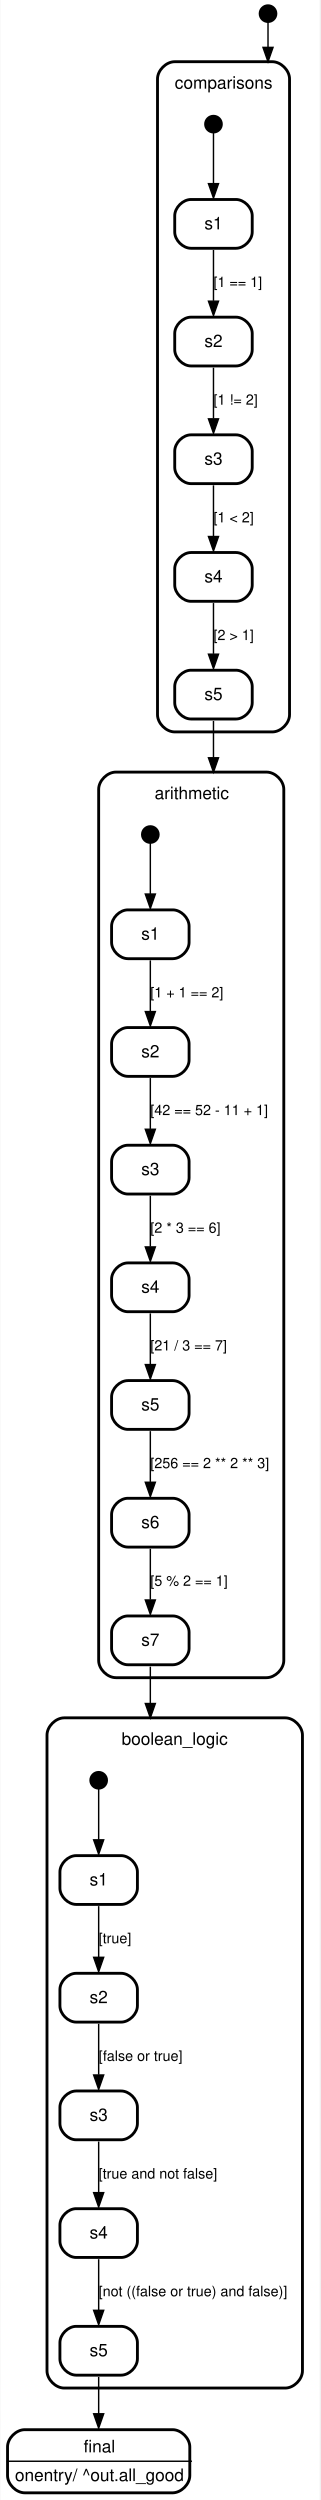
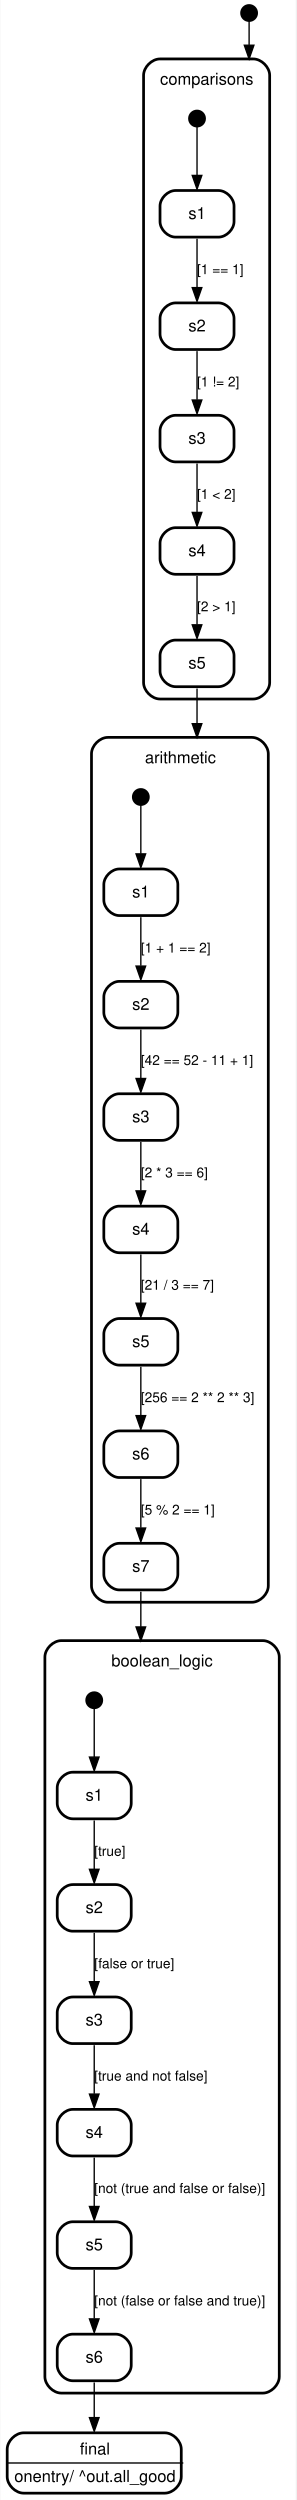
- <svg xmlns="http://www.w3.org/2000/svg" width="223pt" height="1742pt" viewBox="0.00 0.00 222.50 1742.00">
-   <g id="graph0" class="graph" transform="scale(1 1) rotate(0) translate(4 1738)">
-     <polygon fill="#ffffff" stroke="transparent" points="-4,4 -4,-1738 218.5,-1738 218.5,4 -4,4" />
+ <svg xmlns="http://www.w3.org/2000/svg" width="216pt" height="1824pt" viewBox="0.00 0.00 215.50 1824.00">
+   <g id="graph0" class="graph" transform="scale(1 1) rotate(0) translate(4 1820)">
+     <polygon fill="#ffffff" stroke="transparent" points="-4,4 -4,-1820 211.5,-1820 211.5,4 -4,4" />
    <g id="clust1" class="cluster">
-       <path fill="none" stroke="#000000" stroke-width="2" d="M117.5,-1228C117.5,-1228 185.5,-1228 185.5,-1228 191.5,-1228 197.5,-1234 197.5,-1240 197.5,-1240 197.5,-1683 197.5,-1683 197.5,-1689 191.5,-1695 185.5,-1695 185.5,-1695 117.5,-1695 117.5,-1695 111.5,-1695 105.5,-1689 105.5,-1683 105.5,-1683 105.5,-1240 105.5,-1240 105.5,-1234 111.5,-1228 117.5,-1228" />
-       <text text-anchor="start" x="117.497" y="-1676.2" font-family="Helvetica,sans-Serif" font-size="12.00" fill="#000000">comparisons</text>
+       <path fill="none" stroke="#000000" stroke-width="2" d="M112.5,-1310C112.5,-1310 180.5,-1310 180.5,-1310 186.5,-1310 192.5,-1316 192.5,-1322 192.5,-1322 192.5,-1765 192.5,-1765 192.5,-1771 186.5,-1777 180.5,-1777 180.5,-1777 112.5,-1777 112.5,-1777 106.5,-1777 100.5,-1771 100.5,-1765 100.5,-1765 100.5,-1322 100.5,-1322 100.5,-1316 106.5,-1310 112.5,-1310" />
+       <text text-anchor="start" x="112.497" y="-1758.2" font-family="Helvetica,sans-Serif" font-size="12.00" fill="#000000">comparisons</text>
    </g>
    <g id="clust2" class="cluster">
-       <path fill="none" stroke="#000000" stroke-width="2" d="M76.5,-569C76.5,-569 181.5,-569 181.5,-569 187.5,-569 193.5,-575 193.5,-581 193.5,-581 193.5,-1188 193.5,-1188 193.5,-1194 187.5,-1200 181.5,-1200 181.5,-1200 76.5,-1200 76.5,-1200 70.5,-1200 64.5,-1194 64.5,-1188 64.5,-1188 64.5,-581 64.5,-581 64.5,-575 70.5,-569 76.5,-569" />
-       <text text-anchor="start" x="103.501" y="-1181.2" font-family="Helvetica,sans-Serif" font-size="12.00" fill="#000000">arithmetic</text>
+       <path fill="none" stroke="#000000" stroke-width="2" d="M74.5,-651C74.5,-651 179.5,-651 179.5,-651 185.5,-651 191.5,-657 191.5,-663 191.5,-663 191.5,-1270 191.5,-1270 191.5,-1276 185.5,-1282 179.5,-1282 179.5,-1282 74.5,-1282 74.5,-1282 68.5,-1282 62.5,-1276 62.5,-1270 62.5,-1270 62.5,-663 62.5,-663 62.5,-657 68.5,-651 74.5,-651" />
+       <text text-anchor="start" x="101.501" y="-1263.2" font-family="Helvetica,sans-Serif" font-size="12.00" fill="#000000">arithmetic</text>
    </g>
    <g id="clust3" class="cluster">
-       <path fill="none" stroke="#000000" stroke-width="2" d="M40.5,-74C40.5,-74 194.5,-74 194.5,-74 200.5,-74 206.5,-80 206.5,-86 206.5,-86 206.5,-529 206.5,-529 206.5,-535 200.5,-541 194.5,-541 194.5,-541 40.5,-541 40.5,-541 34.5,-541 28.5,-535 28.5,-529 28.5,-529 28.5,-86 28.5,-86 28.5,-80 34.5,-74 40.5,-74" />
-       <text text-anchor="start" x="80.487" y="-522.2" font-family="Helvetica,sans-Serif" font-size="12.00" fill="#000000">boolean_logic</text>
+       <path fill="none" stroke="#000000" stroke-width="2" d="M40.5,-74C40.5,-74 187.5,-74 187.5,-74 193.5,-74 199.5,-80 199.5,-86 199.5,-86 199.5,-611 199.5,-611 199.5,-617 193.5,-623 187.5,-623 187.5,-623 40.5,-623 40.5,-623 34.5,-623 28.5,-617 28.5,-611 28.5,-611 28.5,-86 28.5,-86 28.5,-80 34.5,-74 40.5,-74" />
+       <text text-anchor="start" x="76.987" y="-604.2" font-family="Helvetica,sans-Serif" font-size="12.00" fill="#000000">boolean_logic</text>
    </g>
    <g id="node1" class="node">
-       <ellipse fill="#000000" stroke="#000000" stroke-width="2" cx="182.5" cy="-1728.5" rx="5.5" ry="5.5" />
+       <ellipse fill="#000000" stroke="#000000" stroke-width="2" cx="177.5" cy="-1810.5" rx="5.5" ry="5.5" />
    </g>
    <g id="edge1" class="edge">
-       <path fill="none" stroke="#000000" d="M182.5,-1722.962C182.5,-1718.714 182.5,-1712.373 182.5,-1705.193" />
-       <polygon fill="#000000" stroke="#000000" points="186,-1704.998 182.5,-1694.998 179,-1704.998 186,-1704.998" />
-       <text text-anchor="middle" x="183.889" y="-1706" font-family="Helvetica,sans-Serif" font-size="10.00" fill="#000000"> </text>
+       <path fill="none" stroke="#000000" d="M177.5,-1804.962C177.5,-1800.714 177.5,-1794.373 177.5,-1787.193" />
+       <polygon fill="#000000" stroke="#000000" points="181,-1786.998 177.5,-1776.998 174,-1786.998 181,-1786.998" />
+       <text text-anchor="middle" x="178.889" y="-1788" font-family="Helvetica,sans-Serif" font-size="10.00" fill="#000000"> </text>
    </g>
    <g id="node2" class="node">
      <polygon fill="transparent" stroke="transparent" stroke-width="2" points="129,-46 0,-46 0,0 129,0 129,-46" />
      <text text-anchor="start" x="53.999" y="-29.2" font-family="Helvetica,sans-Serif" font-size="12.00" fill="#000000">final</text>
      <text text-anchor="start" x="6.165" y="-9.2" font-family="Helvetica,sans-Serif" font-size="12.00" fill="#000000">onentry/ ^out.all_good</text>
      <polygon fill="#000000" stroke="#000000" points=".5,-23 .5,-23 129.5,-23 129.5,-23 .5,-23" />
      <path fill="none" stroke="#000000" stroke-width="2" d="M13,-1C13,-1 116,-1 116,-1 122,-1 128,-7 128,-13 128,-13 128,-33 128,-33 128,-39 122,-45 116,-45 116,-45 13,-45 13,-45 7,-45 1,-39 1,-33 1,-33 1,-13 1,-13 1,-7 7,-1 13,-1" />
    </g>
    <g id="node4" class="node">
-       <ellipse fill="#000000" stroke="#000000" stroke-width="2" cx="144.5" cy="-1651.5" rx="5.5" ry="5.5" />
+       <ellipse fill="#000000" stroke="#000000" stroke-width="2" cx="139.5" cy="-1733.5" rx="5.5" ry="5.5" />
    </g>
    <g id="node5" class="node">
-       <polygon fill="transparent" stroke="transparent" stroke-width="2" points="172.5,-1600 116.5,-1600 116.5,-1564 172.5,-1564 172.5,-1600" />
-       <text text-anchor="start" x="138.165" y="-1578.2" font-family="Helvetica,sans-Serif" font-size="12.00" fill="#000000">s1</text>
-       <path fill="none" stroke="#000000" stroke-width="2" d="M128.833,-1565C128.833,-1565 160.167,-1565 160.167,-1565 165.833,-1565 171.5,-1570.667 171.5,-1576.333 171.5,-1576.333 171.5,-1587.667 171.5,-1587.667 171.5,-1593.333 165.833,-1599 160.167,-1599 160.167,-1599 128.833,-1599 128.833,-1599 123.167,-1599 117.5,-1593.333 117.5,-1587.667 117.5,-1587.667 117.5,-1576.333 117.5,-1576.333 117.5,-1570.667 123.167,-1565 128.833,-1565" />
+       <polygon fill="transparent" stroke="transparent" stroke-width="2" points="167.5,-1682 111.5,-1682 111.5,-1646 167.5,-1646 167.5,-1682" />
+       <text text-anchor="start" x="133.165" y="-1660.2" font-family="Helvetica,sans-Serif" font-size="12.00" fill="#000000">s1</text>
+       <path fill="none" stroke="#000000" stroke-width="2" d="M123.833,-1647C123.833,-1647 155.167,-1647 155.167,-1647 160.833,-1647 166.5,-1652.667 166.5,-1658.333 166.5,-1658.333 166.5,-1669.667 166.5,-1669.667 166.5,-1675.333 160.833,-1681 155.167,-1681 155.167,-1681 123.833,-1681 123.833,-1681 118.167,-1681 112.5,-1675.333 112.5,-1669.667 112.5,-1669.667 112.5,-1658.333 112.5,-1658.333 112.5,-1652.667 118.167,-1647 123.833,-1647" />
    </g>
    <g id="edge2" class="edge">
-       <path fill="none" stroke="#000000" d="M144.5,-1645.574C144.5,-1637.7 144.5,-1623.25 144.5,-1610.113" />
-       <polygon fill="#000000" stroke="#000000" points="148,-1610.011 144.5,-1600.011 141,-1610.011 148,-1610.011" />
-       <text text-anchor="middle" x="145.889" y="-1620" font-family="Helvetica,sans-Serif" font-size="10.00" fill="#000000"> </text>
+       <path fill="none" stroke="#000000" d="M139.5,-1727.574C139.5,-1719.7 139.5,-1705.25 139.5,-1692.113" />
+       <polygon fill="#000000" stroke="#000000" points="143,-1692.011 139.5,-1682.011 136,-1692.011 143,-1692.011" />
+       <text text-anchor="middle" x="140.889" y="-1702" font-family="Helvetica,sans-Serif" font-size="10.00" fill="#000000"> </text>
    </g>
    <g id="node6" class="node">
-       <polygon fill="transparent" stroke="transparent" stroke-width="2" points="172.5,-1518 116.5,-1518 116.5,-1482 172.5,-1482 172.5,-1518" />
-       <text text-anchor="start" x="138.165" y="-1496.2" font-family="Helvetica,sans-Serif" font-size="12.00" fill="#000000">s2</text>
-       <path fill="none" stroke="#000000" stroke-width="2" d="M128.833,-1483C128.833,-1483 160.167,-1483 160.167,-1483 165.833,-1483 171.5,-1488.667 171.5,-1494.333 171.5,-1494.333 171.5,-1505.667 171.5,-1505.667 171.5,-1511.333 165.833,-1517 160.167,-1517 160.167,-1517 128.833,-1517 128.833,-1517 123.167,-1517 117.5,-1511.333 117.5,-1505.667 117.5,-1505.667 117.5,-1494.333 117.5,-1494.333 117.5,-1488.667 123.167,-1483 128.833,-1483" />
+       <polygon fill="transparent" stroke="transparent" stroke-width="2" points="167.5,-1600 111.5,-1600 111.5,-1564 167.5,-1564 167.5,-1600" />
+       <text text-anchor="start" x="133.165" y="-1578.2" font-family="Helvetica,sans-Serif" font-size="12.00" fill="#000000">s2</text>
+       <path fill="none" stroke="#000000" stroke-width="2" d="M123.833,-1565C123.833,-1565 155.167,-1565 155.167,-1565 160.833,-1565 166.5,-1570.667 166.5,-1576.333 166.5,-1576.333 166.5,-1587.667 166.5,-1587.667 166.5,-1593.333 160.833,-1599 155.167,-1599 155.167,-1599 123.833,-1599 123.833,-1599 118.167,-1599 112.5,-1593.333 112.5,-1587.667 112.5,-1587.667 112.5,-1576.333 112.5,-1576.333 112.5,-1570.667 118.167,-1565 123.833,-1565" />
    </g>
    <g id="edge3" class="edge">
-       <path fill="none" stroke="#000000" d="M144.5,-1563.802C144.5,-1553.398 144.5,-1540.121 144.5,-1528.377" />
-       <polygon fill="#000000" stroke="#000000" points="148,-1528.148 144.5,-1518.148 141,-1528.148 148,-1528.148" />
-       <text text-anchor="start" x="144.5" y="-1538" font-family="Helvetica,sans-Serif" font-size="10.00" fill="#000000">[1 == 1]   </text>
+       <path fill="none" stroke="#000000" d="M139.5,-1645.802C139.5,-1635.398 139.5,-1622.121 139.5,-1610.377" />
+       <polygon fill="#000000" stroke="#000000" points="143,-1610.148 139.5,-1600.148 136,-1610.148 143,-1610.148" />
+       <text text-anchor="start" x="139.5" y="-1620" font-family="Helvetica,sans-Serif" font-size="10.00" fill="#000000">[1 == 1]   </text>
    </g>
    <g id="node7" class="node">
-       <polygon fill="transparent" stroke="transparent" stroke-width="2" points="172.5,-1436 116.5,-1436 116.5,-1400 172.5,-1400 172.5,-1436" />
-       <text text-anchor="start" x="138.165" y="-1414.2" font-family="Helvetica,sans-Serif" font-size="12.00" fill="#000000">s3</text>
-       <path fill="none" stroke="#000000" stroke-width="2" d="M128.833,-1401C128.833,-1401 160.167,-1401 160.167,-1401 165.833,-1401 171.5,-1406.667 171.5,-1412.333 171.5,-1412.333 171.5,-1423.667 171.5,-1423.667 171.5,-1429.333 165.833,-1435 160.167,-1435 160.167,-1435 128.833,-1435 128.833,-1435 123.167,-1435 117.5,-1429.333 117.5,-1423.667 117.5,-1423.667 117.5,-1412.333 117.5,-1412.333 117.5,-1406.667 123.167,-1401 128.833,-1401" />
+       <polygon fill="transparent" stroke="transparent" stroke-width="2" points="167.5,-1518 111.5,-1518 111.5,-1482 167.5,-1482 167.5,-1518" />
+       <text text-anchor="start" x="133.165" y="-1496.2" font-family="Helvetica,sans-Serif" font-size="12.00" fill="#000000">s3</text>
+       <path fill="none" stroke="#000000" stroke-width="2" d="M123.833,-1483C123.833,-1483 155.167,-1483 155.167,-1483 160.833,-1483 166.5,-1488.667 166.5,-1494.333 166.5,-1494.333 166.5,-1505.667 166.5,-1505.667 166.5,-1511.333 160.833,-1517 155.167,-1517 155.167,-1517 123.833,-1517 123.833,-1517 118.167,-1517 112.5,-1511.333 112.5,-1505.667 112.5,-1505.667 112.5,-1494.333 112.5,-1494.333 112.5,-1488.667 118.167,-1483 123.833,-1483" />
    </g>
    <g id="edge4" class="edge">
-       <path fill="none" stroke="#000000" d="M144.5,-1481.802C144.5,-1471.398 144.5,-1458.121 144.5,-1446.377" />
-       <polygon fill="#000000" stroke="#000000" points="148,-1446.148 144.5,-1436.148 141,-1446.148 148,-1446.148" />
-       <text text-anchor="start" x="144.5" y="-1456" font-family="Helvetica,sans-Serif" font-size="10.00" fill="#000000">[1 != 2]   </text>
+       <path fill="none" stroke="#000000" d="M139.5,-1563.802C139.5,-1553.398 139.5,-1540.121 139.5,-1528.377" />
+       <polygon fill="#000000" stroke="#000000" points="143,-1528.148 139.5,-1518.148 136,-1528.148 143,-1528.148" />
+       <text text-anchor="start" x="139.5" y="-1538" font-family="Helvetica,sans-Serif" font-size="10.00" fill="#000000">[1 != 2]   </text>
    </g>
    <g id="node8" class="node">
-       <polygon fill="transparent" stroke="transparent" stroke-width="2" points="172.5,-1354 116.5,-1354 116.5,-1318 172.5,-1318 172.5,-1354" />
-       <text text-anchor="start" x="138.165" y="-1332.2" font-family="Helvetica,sans-Serif" font-size="12.00" fill="#000000">s4</text>
-       <path fill="none" stroke="#000000" stroke-width="2" d="M128.833,-1319C128.833,-1319 160.167,-1319 160.167,-1319 165.833,-1319 171.5,-1324.667 171.5,-1330.333 171.5,-1330.333 171.5,-1341.667 171.5,-1341.667 171.5,-1347.333 165.833,-1353 160.167,-1353 160.167,-1353 128.833,-1353 128.833,-1353 123.167,-1353 117.5,-1347.333 117.5,-1341.667 117.5,-1341.667 117.5,-1330.333 117.5,-1330.333 117.5,-1324.667 123.167,-1319 128.833,-1319" />
+       <polygon fill="transparent" stroke="transparent" stroke-width="2" points="167.5,-1436 111.5,-1436 111.5,-1400 167.5,-1400 167.5,-1436" />
+       <text text-anchor="start" x="133.165" y="-1414.2" font-family="Helvetica,sans-Serif" font-size="12.00" fill="#000000">s4</text>
+       <path fill="none" stroke="#000000" stroke-width="2" d="M123.833,-1401C123.833,-1401 155.167,-1401 155.167,-1401 160.833,-1401 166.5,-1406.667 166.5,-1412.333 166.5,-1412.333 166.5,-1423.667 166.5,-1423.667 166.5,-1429.333 160.833,-1435 155.167,-1435 155.167,-1435 123.833,-1435 123.833,-1435 118.167,-1435 112.5,-1429.333 112.5,-1423.667 112.5,-1423.667 112.5,-1412.333 112.5,-1412.333 112.5,-1406.667 118.167,-1401 123.833,-1401" />
    </g>
    <g id="edge5" class="edge">
-       <path fill="none" stroke="#000000" d="M144.5,-1399.802C144.5,-1389.398 144.5,-1376.121 144.5,-1364.377" />
-       <polygon fill="#000000" stroke="#000000" points="148,-1364.148 144.5,-1354.148 141,-1364.148 148,-1364.148" />
-       <text text-anchor="start" x="144.5" y="-1374" font-family="Helvetica,sans-Serif" font-size="10.00" fill="#000000">[1 &lt; 2]   </text>
+       <path fill="none" stroke="#000000" d="M139.5,-1481.802C139.5,-1471.398 139.5,-1458.121 139.5,-1446.377" />
+       <polygon fill="#000000" stroke="#000000" points="143,-1446.148 139.5,-1436.148 136,-1446.148 143,-1446.148" />
+       <text text-anchor="start" x="139.5" y="-1456" font-family="Helvetica,sans-Serif" font-size="10.00" fill="#000000">[1 &lt; 2]   </text>
    </g>
    <g id="node9" class="node">
-       <polygon fill="transparent" stroke="transparent" stroke-width="2" points="172.5,-1272 116.5,-1272 116.5,-1236 172.5,-1236 172.5,-1272" />
-       <text text-anchor="start" x="138.165" y="-1250.2" font-family="Helvetica,sans-Serif" font-size="12.00" fill="#000000">s5</text>
-       <path fill="none" stroke="#000000" stroke-width="2" d="M128.833,-1237C128.833,-1237 160.167,-1237 160.167,-1237 165.833,-1237 171.5,-1242.667 171.5,-1248.333 171.5,-1248.333 171.5,-1259.667 171.5,-1259.667 171.5,-1265.333 165.833,-1271 160.167,-1271 160.167,-1271 128.833,-1271 128.833,-1271 123.167,-1271 117.5,-1265.333 117.5,-1259.667 117.5,-1259.667 117.5,-1248.333 117.5,-1248.333 117.5,-1242.667 123.167,-1237 128.833,-1237" />
+       <polygon fill="transparent" stroke="transparent" stroke-width="2" points="167.5,-1354 111.5,-1354 111.5,-1318 167.5,-1318 167.5,-1354" />
+       <text text-anchor="start" x="133.165" y="-1332.2" font-family="Helvetica,sans-Serif" font-size="12.00" fill="#000000">s5</text>
+       <path fill="none" stroke="#000000" stroke-width="2" d="M123.833,-1319C123.833,-1319 155.167,-1319 155.167,-1319 160.833,-1319 166.5,-1324.667 166.5,-1330.333 166.5,-1330.333 166.5,-1341.667 166.5,-1341.667 166.5,-1347.333 160.833,-1353 155.167,-1353 155.167,-1353 123.833,-1353 123.833,-1353 118.167,-1353 112.5,-1347.333 112.5,-1341.667 112.5,-1341.667 112.5,-1330.333 112.5,-1330.333 112.5,-1324.667 118.167,-1319 123.833,-1319" />
    </g>
    <g id="edge6" class="edge">
-       <path fill="none" stroke="#000000" d="M144.5,-1317.802C144.5,-1307.398 144.5,-1294.121 144.5,-1282.377" />
-       <polygon fill="#000000" stroke="#000000" points="148,-1282.148 144.5,-1272.148 141,-1282.148 148,-1282.148" />
-       <text text-anchor="start" x="144.5" y="-1292" font-family="Helvetica,sans-Serif" font-size="10.00" fill="#000000">[2 &gt; 1]   </text>
+       <path fill="none" stroke="#000000" d="M139.5,-1399.802C139.5,-1389.398 139.5,-1376.121 139.5,-1364.377" />
+       <polygon fill="#000000" stroke="#000000" points="143,-1364.148 139.5,-1354.148 136,-1364.148 143,-1364.148" />
+       <text text-anchor="start" x="139.5" y="-1374" font-family="Helvetica,sans-Serif" font-size="10.00" fill="#000000">[2 &gt; 1]   </text>
    </g>
    <g id="edge7" class="edge">
-       <path fill="none" stroke="#000000" d="M144.5,-1235.661C144.5,-1228.238 144.5,-1219.248 144.5,-1210.028" />
-       <polygon fill="#000000" stroke="#000000" points="148,-1209.996 144.5,-1199.996 141,-1209.996 148,-1209.996" />
-       <text text-anchor="middle" x="145.889" y="-1211" font-family="Helvetica,sans-Serif" font-size="10.00" fill="#000000"> </text>
+       <path fill="none" stroke="#000000" d="M139.5,-1317.661C139.5,-1310.238 139.5,-1301.248 139.5,-1292.028" />
+       <polygon fill="#000000" stroke="#000000" points="143,-1291.996 139.5,-1281.996 136,-1291.996 143,-1291.996" />
+       <text text-anchor="middle" x="140.889" y="-1293" font-family="Helvetica,sans-Serif" font-size="10.00" fill="#000000"> </text>
    </g>
    <g id="node11" class="node">
-       <ellipse fill="#000000" stroke="#000000" stroke-width="2" cx="100.5" cy="-1156.5" rx="5.5" ry="5.5" />
+       <ellipse fill="#000000" stroke="#000000" stroke-width="2" cx="98.5" cy="-1238.5" rx="5.5" ry="5.5" />
    </g>
    <g id="node12" class="node">
-       <polygon fill="transparent" stroke="transparent" stroke-width="2" points="128.5,-1105 72.5,-1105 72.5,-1069 128.5,-1069 128.5,-1105" />
-       <text text-anchor="start" x="94.165" y="-1083.2" font-family="Helvetica,sans-Serif" font-size="12.00" fill="#000000">s1</text>
-       <path fill="none" stroke="#000000" stroke-width="2" d="M84.833,-1070C84.833,-1070 116.167,-1070 116.167,-1070 121.833,-1070 127.5,-1075.667 127.5,-1081.333 127.5,-1081.333 127.5,-1092.667 127.5,-1092.667 127.5,-1098.333 121.833,-1104 116.167,-1104 116.167,-1104 84.833,-1104 84.833,-1104 79.167,-1104 73.5,-1098.333 73.5,-1092.667 73.5,-1092.667 73.5,-1081.333 73.5,-1081.333 73.5,-1075.667 79.167,-1070 84.833,-1070" />
+       <polygon fill="transparent" stroke="transparent" stroke-width="2" points="126.5,-1187 70.5,-1187 70.5,-1151 126.5,-1151 126.5,-1187" />
+       <text text-anchor="start" x="92.165" y="-1165.2" font-family="Helvetica,sans-Serif" font-size="12.00" fill="#000000">s1</text>
+       <path fill="none" stroke="#000000" stroke-width="2" d="M82.833,-1152C82.833,-1152 114.167,-1152 114.167,-1152 119.833,-1152 125.5,-1157.667 125.5,-1163.333 125.5,-1163.333 125.5,-1174.667 125.5,-1174.667 125.5,-1180.333 119.833,-1186 114.167,-1186 114.167,-1186 82.833,-1186 82.833,-1186 77.167,-1186 71.5,-1180.333 71.5,-1174.667 71.5,-1174.667 71.5,-1163.333 71.5,-1163.333 71.5,-1157.667 77.167,-1152 82.833,-1152" />
    </g>
    <g id="edge8" class="edge">
-       <path fill="none" stroke="#000000" d="M100.5,-1150.574C100.5,-1142.7 100.5,-1128.25 100.5,-1115.113" />
-       <polygon fill="#000000" stroke="#000000" points="104,-1115.011 100.5,-1105.011 97,-1115.011 104,-1115.011" />
-       <text text-anchor="middle" x="101.889" y="-1125" font-family="Helvetica,sans-Serif" font-size="10.00" fill="#000000"> </text>
+       <path fill="none" stroke="#000000" d="M98.5,-1232.574C98.5,-1224.7 98.5,-1210.25 98.5,-1197.113" />
+       <polygon fill="#000000" stroke="#000000" points="102,-1197.011 98.5,-1187.011 95,-1197.011 102,-1197.011" />
+       <text text-anchor="middle" x="99.889" y="-1207" font-family="Helvetica,sans-Serif" font-size="10.00" fill="#000000"> </text>
    </g>
    <g id="node13" class="node">
-       <polygon fill="transparent" stroke="transparent" stroke-width="2" points="128.5,-1023 72.5,-1023 72.5,-987 128.5,-987 128.5,-1023" />
-       <text text-anchor="start" x="94.165" y="-1001.2" font-family="Helvetica,sans-Serif" font-size="12.00" fill="#000000">s2</text>
-       <path fill="none" stroke="#000000" stroke-width="2" d="M84.833,-988C84.833,-988 116.167,-988 116.167,-988 121.833,-988 127.5,-993.667 127.5,-999.333 127.5,-999.333 127.5,-1010.667 127.5,-1010.667 127.5,-1016.333 121.833,-1022 116.167,-1022 116.167,-1022 84.833,-1022 84.833,-1022 79.167,-1022 73.5,-1016.333 73.5,-1010.667 73.5,-1010.667 73.5,-999.333 73.5,-999.333 73.5,-993.667 79.167,-988 84.833,-988" />
+       <polygon fill="transparent" stroke="transparent" stroke-width="2" points="126.5,-1105 70.5,-1105 70.5,-1069 126.5,-1069 126.5,-1105" />
+       <text text-anchor="start" x="92.165" y="-1083.2" font-family="Helvetica,sans-Serif" font-size="12.00" fill="#000000">s2</text>
+       <path fill="none" stroke="#000000" stroke-width="2" d="M82.833,-1070C82.833,-1070 114.167,-1070 114.167,-1070 119.833,-1070 125.5,-1075.667 125.5,-1081.333 125.5,-1081.333 125.5,-1092.667 125.5,-1092.667 125.5,-1098.333 119.833,-1104 114.167,-1104 114.167,-1104 82.833,-1104 82.833,-1104 77.167,-1104 71.5,-1098.333 71.5,-1092.667 71.5,-1092.667 71.5,-1081.333 71.5,-1081.333 71.5,-1075.667 77.167,-1070 82.833,-1070" />
    </g>
    <g id="edge9" class="edge">
-       <path fill="none" stroke="#000000" d="M100.5,-1068.802C100.5,-1058.398 100.5,-1045.121 100.5,-1033.377" />
-       <polygon fill="#000000" stroke="#000000" points="104,-1033.148 100.5,-1023.148 97,-1033.148 104,-1033.148" />
-       <text text-anchor="start" x="100.5" y="-1043" font-family="Helvetica,sans-Serif" font-size="10.00" fill="#000000">[1 + 1 == 2]   </text>
+       <path fill="none" stroke="#000000" d="M98.5,-1150.802C98.5,-1140.398 98.5,-1127.121 98.5,-1115.377" />
+       <polygon fill="#000000" stroke="#000000" points="102,-1115.148 98.5,-1105.148 95,-1115.148 102,-1115.148" />
+       <text text-anchor="start" x="98.5" y="-1125" font-family="Helvetica,sans-Serif" font-size="10.00" fill="#000000">[1 + 1 == 2]   </text>
    </g>
    <g id="node14" class="node">
-       <polygon fill="transparent" stroke="transparent" stroke-width="2" points="128.5,-941 72.5,-941 72.5,-905 128.5,-905 128.5,-941" />
-       <text text-anchor="start" x="94.165" y="-919.2" font-family="Helvetica,sans-Serif" font-size="12.00" fill="#000000">s3</text>
-       <path fill="none" stroke="#000000" stroke-width="2" d="M84.833,-906C84.833,-906 116.167,-906 116.167,-906 121.833,-906 127.5,-911.667 127.5,-917.333 127.5,-917.333 127.5,-928.667 127.5,-928.667 127.5,-934.333 121.833,-940 116.167,-940 116.167,-940 84.833,-940 84.833,-940 79.167,-940 73.5,-934.333 73.5,-928.667 73.5,-928.667 73.5,-917.333 73.5,-917.333 73.5,-911.667 79.167,-906 84.833,-906" />
+       <polygon fill="transparent" stroke="transparent" stroke-width="2" points="126.5,-1023 70.5,-1023 70.5,-987 126.5,-987 126.5,-1023" />
+       <text text-anchor="start" x="92.165" y="-1001.2" font-family="Helvetica,sans-Serif" font-size="12.00" fill="#000000">s3</text>
+       <path fill="none" stroke="#000000" stroke-width="2" d="M82.833,-988C82.833,-988 114.167,-988 114.167,-988 119.833,-988 125.5,-993.667 125.5,-999.333 125.5,-999.333 125.5,-1010.667 125.5,-1010.667 125.5,-1016.333 119.833,-1022 114.167,-1022 114.167,-1022 82.833,-1022 82.833,-1022 77.167,-1022 71.5,-1016.333 71.5,-1010.667 71.5,-1010.667 71.5,-999.333 71.5,-999.333 71.5,-993.667 77.167,-988 82.833,-988" />
    </g>
    <g id="edge10" class="edge">
-       <path fill="none" stroke="#000000" d="M100.5,-986.802C100.5,-976.398 100.5,-963.121 100.5,-951.377" />
-       <polygon fill="#000000" stroke="#000000" points="104,-951.148 100.5,-941.148 97,-951.148 104,-951.148" />
-       <text text-anchor="start" x="100.5" y="-961" font-family="Helvetica,sans-Serif" font-size="10.00" fill="#000000">[42 == 52 - 11 + 1]   </text>
+       <path fill="none" stroke="#000000" d="M98.5,-1068.802C98.5,-1058.398 98.5,-1045.121 98.5,-1033.377" />
+       <polygon fill="#000000" stroke="#000000" points="102,-1033.148 98.5,-1023.148 95,-1033.148 102,-1033.148" />
+       <text text-anchor="start" x="98.5" y="-1043" font-family="Helvetica,sans-Serif" font-size="10.00" fill="#000000">[42 == 52 - 11 + 1]   </text>
    </g>
    <g id="node15" class="node">
-       <polygon fill="transparent" stroke="transparent" stroke-width="2" points="128.5,-859 72.5,-859 72.5,-823 128.5,-823 128.5,-859" />
-       <text text-anchor="start" x="94.165" y="-837.2" font-family="Helvetica,sans-Serif" font-size="12.00" fill="#000000">s4</text>
-       <path fill="none" stroke="#000000" stroke-width="2" d="M84.833,-824C84.833,-824 116.167,-824 116.167,-824 121.833,-824 127.5,-829.667 127.5,-835.333 127.5,-835.333 127.5,-846.667 127.5,-846.667 127.5,-852.333 121.833,-858 116.167,-858 116.167,-858 84.833,-858 84.833,-858 79.167,-858 73.5,-852.333 73.5,-846.667 73.5,-846.667 73.5,-835.333 73.5,-835.333 73.5,-829.667 79.167,-824 84.833,-824" />
+       <polygon fill="transparent" stroke="transparent" stroke-width="2" points="126.5,-941 70.5,-941 70.5,-905 126.5,-905 126.5,-941" />
+       <text text-anchor="start" x="92.165" y="-919.2" font-family="Helvetica,sans-Serif" font-size="12.00" fill="#000000">s4</text>
+       <path fill="none" stroke="#000000" stroke-width="2" d="M82.833,-906C82.833,-906 114.167,-906 114.167,-906 119.833,-906 125.5,-911.667 125.5,-917.333 125.5,-917.333 125.5,-928.667 125.5,-928.667 125.5,-934.333 119.833,-940 114.167,-940 114.167,-940 82.833,-940 82.833,-940 77.167,-940 71.5,-934.333 71.5,-928.667 71.5,-928.667 71.5,-917.333 71.5,-917.333 71.5,-911.667 77.167,-906 82.833,-906" />
    </g>
    <g id="edge11" class="edge">
-       <path fill="none" stroke="#000000" d="M100.5,-904.802C100.5,-894.398 100.5,-881.121 100.5,-869.377" />
-       <polygon fill="#000000" stroke="#000000" points="104,-869.148 100.5,-859.148 97,-869.148 104,-869.148" />
-       <text text-anchor="start" x="100.5" y="-879" font-family="Helvetica,sans-Serif" font-size="10.00" fill="#000000">[2 * 3 == 6]   </text>
+       <path fill="none" stroke="#000000" d="M98.5,-986.802C98.5,-976.398 98.5,-963.121 98.5,-951.377" />
+       <polygon fill="#000000" stroke="#000000" points="102,-951.148 98.5,-941.148 95,-951.148 102,-951.148" />
+       <text text-anchor="start" x="98.5" y="-961" font-family="Helvetica,sans-Serif" font-size="10.00" fill="#000000">[2 * 3 == 6]   </text>
    </g>
    <g id="node16" class="node">
-       <polygon fill="transparent" stroke="transparent" stroke-width="2" points="128.5,-777 72.5,-777 72.5,-741 128.5,-741 128.5,-777" />
-       <text text-anchor="start" x="94.165" y="-755.2" font-family="Helvetica,sans-Serif" font-size="12.00" fill="#000000">s5</text>
-       <path fill="none" stroke="#000000" stroke-width="2" d="M84.833,-742C84.833,-742 116.167,-742 116.167,-742 121.833,-742 127.5,-747.667 127.5,-753.333 127.5,-753.333 127.5,-764.667 127.5,-764.667 127.5,-770.333 121.833,-776 116.167,-776 116.167,-776 84.833,-776 84.833,-776 79.167,-776 73.5,-770.333 73.5,-764.667 73.5,-764.667 73.5,-753.333 73.5,-753.333 73.5,-747.667 79.167,-742 84.833,-742" />
+       <polygon fill="transparent" stroke="transparent" stroke-width="2" points="126.5,-859 70.5,-859 70.5,-823 126.5,-823 126.5,-859" />
+       <text text-anchor="start" x="92.165" y="-837.2" font-family="Helvetica,sans-Serif" font-size="12.00" fill="#000000">s5</text>
+       <path fill="none" stroke="#000000" stroke-width="2" d="M82.833,-824C82.833,-824 114.167,-824 114.167,-824 119.833,-824 125.5,-829.667 125.5,-835.333 125.5,-835.333 125.5,-846.667 125.5,-846.667 125.5,-852.333 119.833,-858 114.167,-858 114.167,-858 82.833,-858 82.833,-858 77.167,-858 71.5,-852.333 71.5,-846.667 71.5,-846.667 71.5,-835.333 71.5,-835.333 71.5,-829.667 77.167,-824 82.833,-824" />
    </g>
    <g id="edge12" class="edge">
-       <path fill="none" stroke="#000000" d="M100.5,-822.802C100.5,-812.398 100.5,-799.121 100.5,-787.377" />
-       <polygon fill="#000000" stroke="#000000" points="104,-787.148 100.5,-777.148 97,-787.148 104,-787.148" />
-       <text text-anchor="start" x="100.5" y="-797" font-family="Helvetica,sans-Serif" font-size="10.00" fill="#000000">[21 / 3 == 7]   </text>
+       <path fill="none" stroke="#000000" d="M98.5,-904.802C98.5,-894.398 98.5,-881.121 98.5,-869.377" />
+       <polygon fill="#000000" stroke="#000000" points="102,-869.148 98.5,-859.148 95,-869.148 102,-869.148" />
+       <text text-anchor="start" x="98.5" y="-879" font-family="Helvetica,sans-Serif" font-size="10.00" fill="#000000">[21 / 3 == 7]   </text>
    </g>
    <g id="node17" class="node">
-       <polygon fill="transparent" stroke="transparent" stroke-width="2" points="128.5,-695 72.5,-695 72.5,-659 128.5,-659 128.5,-695" />
-       <text text-anchor="start" x="94.165" y="-673.2" font-family="Helvetica,sans-Serif" font-size="12.00" fill="#000000">s6</text>
-       <path fill="none" stroke="#000000" stroke-width="2" d="M84.833,-660C84.833,-660 116.167,-660 116.167,-660 121.833,-660 127.5,-665.667 127.5,-671.333 127.5,-671.333 127.5,-682.667 127.5,-682.667 127.5,-688.333 121.833,-694 116.167,-694 116.167,-694 84.833,-694 84.833,-694 79.167,-694 73.5,-688.333 73.5,-682.667 73.5,-682.667 73.5,-671.333 73.5,-671.333 73.5,-665.667 79.167,-660 84.833,-660" />
+       <polygon fill="transparent" stroke="transparent" stroke-width="2" points="126.5,-777 70.5,-777 70.5,-741 126.5,-741 126.5,-777" />
+       <text text-anchor="start" x="92.165" y="-755.2" font-family="Helvetica,sans-Serif" font-size="12.00" fill="#000000">s6</text>
+       <path fill="none" stroke="#000000" stroke-width="2" d="M82.833,-742C82.833,-742 114.167,-742 114.167,-742 119.833,-742 125.5,-747.667 125.5,-753.333 125.5,-753.333 125.5,-764.667 125.5,-764.667 125.5,-770.333 119.833,-776 114.167,-776 114.167,-776 82.833,-776 82.833,-776 77.167,-776 71.5,-770.333 71.5,-764.667 71.5,-764.667 71.5,-753.333 71.5,-753.333 71.5,-747.667 77.167,-742 82.833,-742" />
    </g>
    <g id="edge13" class="edge">
-       <path fill="none" stroke="#000000" d="M100.5,-740.802C100.5,-730.398 100.5,-717.121 100.5,-705.377" />
-       <polygon fill="#000000" stroke="#000000" points="104,-705.148 100.5,-695.148 97,-705.148 104,-705.148" />
-       <text text-anchor="start" x="100.5" y="-715" font-family="Helvetica,sans-Serif" font-size="10.00" fill="#000000">[256 == 2 ** 2 ** 3]   </text>
+       <path fill="none" stroke="#000000" d="M98.5,-822.802C98.5,-812.398 98.5,-799.121 98.5,-787.377" />
+       <polygon fill="#000000" stroke="#000000" points="102,-787.148 98.5,-777.148 95,-787.148 102,-787.148" />
+       <text text-anchor="start" x="98.5" y="-797" font-family="Helvetica,sans-Serif" font-size="10.00" fill="#000000">[256 == 2 ** 2 ** 3]   </text>
    </g>
    <g id="node18" class="node">
-       <polygon fill="transparent" stroke="transparent" stroke-width="2" points="128.5,-613 72.5,-613 72.5,-577 128.5,-577 128.5,-613" />
-       <text text-anchor="start" x="94.165" y="-591.2" font-family="Helvetica,sans-Serif" font-size="12.00" fill="#000000">s7</text>
-       <path fill="none" stroke="#000000" stroke-width="2" d="M84.833,-578C84.833,-578 116.167,-578 116.167,-578 121.833,-578 127.5,-583.667 127.5,-589.333 127.5,-589.333 127.5,-600.667 127.5,-600.667 127.5,-606.333 121.833,-612 116.167,-612 116.167,-612 84.833,-612 84.833,-612 79.167,-612 73.5,-606.333 73.5,-600.667 73.5,-600.667 73.5,-589.333 73.5,-589.333 73.5,-583.667 79.167,-578 84.833,-578" />
+       <polygon fill="transparent" stroke="transparent" stroke-width="2" points="126.5,-695 70.5,-695 70.5,-659 126.5,-659 126.5,-695" />
+       <text text-anchor="start" x="92.165" y="-673.2" font-family="Helvetica,sans-Serif" font-size="12.00" fill="#000000">s7</text>
+       <path fill="none" stroke="#000000" stroke-width="2" d="M82.833,-660C82.833,-660 114.167,-660 114.167,-660 119.833,-660 125.5,-665.667 125.5,-671.333 125.5,-671.333 125.5,-682.667 125.5,-682.667 125.5,-688.333 119.833,-694 114.167,-694 114.167,-694 82.833,-694 82.833,-694 77.167,-694 71.5,-688.333 71.5,-682.667 71.5,-682.667 71.5,-671.333 71.5,-671.333 71.5,-665.667 77.167,-660 82.833,-660" />
    </g>
    <g id="edge14" class="edge">
-       <path fill="none" stroke="#000000" d="M100.5,-658.802C100.5,-648.398 100.5,-635.121 100.5,-623.377" />
-       <polygon fill="#000000" stroke="#000000" points="104,-623.148 100.5,-613.148 97,-623.148 104,-623.148" />
-       <text text-anchor="start" x="100.5" y="-633" font-family="Helvetica,sans-Serif" font-size="10.00" fill="#000000">[5 % 2 == 1]   </text>
+       <path fill="none" stroke="#000000" d="M98.5,-740.802C98.5,-730.398 98.5,-717.121 98.5,-705.377" />
+       <polygon fill="#000000" stroke="#000000" points="102,-705.148 98.5,-695.148 95,-705.148 102,-705.148" />
+       <text text-anchor="start" x="98.5" y="-715" font-family="Helvetica,sans-Serif" font-size="10.00" fill="#000000">[5 % 2 == 1]   </text>
    </g>
    <g id="edge15" class="edge">
-       <path fill="none" stroke="#000000" d="M100.5,-576.661C100.5,-569.238 100.5,-560.248 100.5,-551.028" />
-       <polygon fill="#000000" stroke="#000000" points="104,-550.996 100.5,-540.996 97,-550.996 104,-550.996" />
-       <text text-anchor="middle" x="101.889" y="-552" font-family="Helvetica,sans-Serif" font-size="10.00" fill="#000000"> </text>
+       <path fill="none" stroke="#000000" d="M98.5,-658.661C98.5,-651.238 98.5,-642.248 98.5,-633.028" />
+       <polygon fill="#000000" stroke="#000000" points="102,-632.996 98.5,-622.996 95,-632.996 102,-632.996" />
+       <text text-anchor="middle" x="99.889" y="-634" font-family="Helvetica,sans-Serif" font-size="10.00" fill="#000000"> </text>
    </g>
    <g id="node20" class="node">
-       <ellipse fill="#000000" stroke="#000000" stroke-width="2" cx="64.5" cy="-497.5" rx="5.5" ry="5.5" />
+       <ellipse fill="#000000" stroke="#000000" stroke-width="2" cx="64.5" cy="-579.5" rx="5.5" ry="5.5" />
    </g>
    <g id="node21" class="node">
+       <polygon fill="transparent" stroke="transparent" stroke-width="2" points="92.5,-528 36.5,-528 36.5,-492 92.5,-492 92.5,-528" />
+       <text text-anchor="start" x="58.165" y="-506.2" font-family="Helvetica,sans-Serif" font-size="12.00" fill="#000000">s1</text>
+       <path fill="none" stroke="#000000" stroke-width="2" d="M48.833,-493C48.833,-493 80.167,-493 80.167,-493 85.833,-493 91.5,-498.667 91.5,-504.333 91.5,-504.333 91.5,-515.667 91.5,-515.667 91.5,-521.333 85.833,-527 80.167,-527 80.167,-527 48.833,-527 48.833,-527 43.167,-527 37.5,-521.333 37.5,-515.667 37.5,-515.667 37.5,-504.333 37.5,-504.333 37.5,-498.667 43.167,-493 48.833,-493" />
+     </g>
+     <g id="edge16" class="edge">
+       <path fill="none" stroke="#000000" d="M64.5,-573.574C64.5,-565.7 64.5,-551.25 64.5,-538.114" />
+       <polygon fill="#000000" stroke="#000000" points="68,-538.011 64.5,-528.011 61,-538.011 68,-538.011" />
+       <text text-anchor="middle" x="65.889" y="-548" font-family="Helvetica,sans-Serif" font-size="10.00" fill="#000000"> </text>
+     </g>
+     <g id="node22" class="node">
      <polygon fill="transparent" stroke="transparent" stroke-width="2" points="92.5,-446 36.5,-446 36.5,-410 92.5,-410 92.5,-446" />
-       <text text-anchor="start" x="58.165" y="-424.2" font-family="Helvetica,sans-Serif" font-size="12.00" fill="#000000">s1</text>
+       <text text-anchor="start" x="58.165" y="-424.2" font-family="Helvetica,sans-Serif" font-size="12.00" fill="#000000">s2</text>
      <path fill="none" stroke="#000000" stroke-width="2" d="M48.833,-411C48.833,-411 80.167,-411 80.167,-411 85.833,-411 91.5,-416.667 91.5,-422.333 91.5,-422.333 91.5,-433.667 91.5,-433.667 91.5,-439.333 85.833,-445 80.167,-445 80.167,-445 48.833,-445 48.833,-445 43.167,-445 37.5,-439.333 37.5,-433.667 37.5,-433.667 37.5,-422.333 37.5,-422.333 37.5,-416.667 43.167,-411 48.833,-411" />
    </g>
-     <g id="edge16" class="edge">
-       <path fill="none" stroke="#000000" d="M64.5,-491.575C64.5,-483.7 64.5,-469.25 64.5,-456.113" />
-       <polygon fill="#000000" stroke="#000000" points="68,-456.011 64.5,-446.011 61,-456.011 68,-456.011" />
-       <text text-anchor="middle" x="65.889" y="-466" font-family="Helvetica,sans-Serif" font-size="10.00" fill="#000000"> </text>
-     </g>
-     <g id="node22" class="node">
+     <g id="edge17" class="edge">
+       <path fill="none" stroke="#000000" d="M64.5,-491.801C64.5,-481.398 64.5,-468.122 64.5,-456.377" />
+       <polygon fill="#000000" stroke="#000000" points="68,-456.148 64.5,-446.148 61,-456.148 68,-456.148" />
+       <text text-anchor="start" x="64.5" y="-466" font-family="Helvetica,sans-Serif" font-size="10.00" fill="#000000">[true]   </text>
+     </g>
+     <g id="node23" class="node">
      <polygon fill="transparent" stroke="transparent" stroke-width="2" points="92.5,-364 36.5,-364 36.5,-328 92.5,-328 92.5,-364" />
-       <text text-anchor="start" x="58.165" y="-342.2" font-family="Helvetica,sans-Serif" font-size="12.00" fill="#000000">s2</text>
+       <text text-anchor="start" x="58.165" y="-342.2" font-family="Helvetica,sans-Serif" font-size="12.00" fill="#000000">s3</text>
      <path fill="none" stroke="#000000" stroke-width="2" d="M48.833,-329C48.833,-329 80.167,-329 80.167,-329 85.833,-329 91.5,-334.667 91.5,-340.333 91.5,-340.333 91.5,-351.667 91.5,-351.667 91.5,-357.333 85.833,-363 80.167,-363 80.167,-363 48.833,-363 48.833,-363 43.167,-363 37.5,-357.333 37.5,-351.667 37.5,-351.667 37.5,-340.333 37.5,-340.333 37.5,-334.667 43.167,-329 48.833,-329" />
    </g>
-     <g id="edge17" class="edge">
+     <g id="edge18" class="edge">
      <path fill="none" stroke="#000000" d="M64.5,-409.801C64.5,-399.398 64.5,-386.122 64.5,-374.377" />
      <polygon fill="#000000" stroke="#000000" points="68,-374.148 64.5,-364.148 61,-374.148 68,-374.148" />
-       <text text-anchor="start" x="64.5" y="-384" font-family="Helvetica,sans-Serif" font-size="10.00" fill="#000000">[true]   </text>
-     </g>
-     <g id="node23" class="node">
+       <text text-anchor="start" x="64.5" y="-384" font-family="Helvetica,sans-Serif" font-size="10.00" fill="#000000">[false or true]   </text>
+     </g>
+     <g id="node24" class="node">
      <polygon fill="transparent" stroke="transparent" stroke-width="2" points="92.5,-282 36.5,-282 36.5,-246 92.5,-246 92.5,-282" />
-       <text text-anchor="start" x="58.165" y="-260.2" font-family="Helvetica,sans-Serif" font-size="12.00" fill="#000000">s3</text>
+       <text text-anchor="start" x="58.165" y="-260.2" font-family="Helvetica,sans-Serif" font-size="12.00" fill="#000000">s4</text>
      <path fill="none" stroke="#000000" stroke-width="2" d="M48.833,-247C48.833,-247 80.167,-247 80.167,-247 85.833,-247 91.5,-252.667 91.5,-258.333 91.5,-258.333 91.5,-269.667 91.5,-269.667 91.5,-275.333 85.833,-281 80.167,-281 80.167,-281 48.833,-281 48.833,-281 43.167,-281 37.5,-275.333 37.5,-269.667 37.5,-269.667 37.5,-258.333 37.5,-258.333 37.5,-252.667 43.167,-247 48.833,-247" />
    </g>
-     <g id="edge18" class="edge">
+     <g id="edge19" class="edge">
      <path fill="none" stroke="#000000" d="M64.5,-327.801C64.5,-317.398 64.5,-304.122 64.5,-292.377" />
      <polygon fill="#000000" stroke="#000000" points="68,-292.148 64.5,-282.148 61,-292.148 68,-292.148" />
-       <text text-anchor="start" x="64.5" y="-302" font-family="Helvetica,sans-Serif" font-size="10.00" fill="#000000">[false or true]   </text>
-     </g>
-     <g id="node24" class="node">
+       <text text-anchor="start" x="64.5" y="-302" font-family="Helvetica,sans-Serif" font-size="10.00" fill="#000000">[true and not false]   </text>
+     </g>
+     <g id="node25" class="node">
      <polygon fill="transparent" stroke="transparent" stroke-width="2" points="92.5,-200 36.5,-200 36.5,-164 92.5,-164 92.5,-200" />
-       <text text-anchor="start" x="58.165" y="-178.2" font-family="Helvetica,sans-Serif" font-size="12.00" fill="#000000">s4</text>
+       <text text-anchor="start" x="58.165" y="-178.2" font-family="Helvetica,sans-Serif" font-size="12.00" fill="#000000">s5</text>
      <path fill="none" stroke="#000000" stroke-width="2" d="M48.833,-165C48.833,-165 80.167,-165 80.167,-165 85.833,-165 91.5,-170.667 91.5,-176.333 91.5,-176.333 91.5,-187.667 91.5,-187.667 91.5,-193.333 85.833,-199 80.167,-199 80.167,-199 48.833,-199 48.833,-199 43.167,-199 37.5,-193.333 37.5,-187.667 37.5,-187.667 37.5,-176.333 37.5,-176.333 37.5,-170.667 43.167,-165 48.833,-165" />
    </g>
-     <g id="edge19" class="edge">
+     <g id="edge20" class="edge">
      <path fill="none" stroke="#000000" d="M64.5,-245.802C64.5,-235.398 64.5,-222.121 64.5,-210.377" />
      <polygon fill="#000000" stroke="#000000" points="68,-210.148 64.5,-200.148 61,-210.148 68,-210.148" />
-       <text text-anchor="start" x="64.5" y="-220" font-family="Helvetica,sans-Serif" font-size="10.00" fill="#000000">[true and not false]   </text>
-     </g>
-     <g id="node25" class="node">
+       <text text-anchor="start" x="64.5" y="-220" font-family="Helvetica,sans-Serif" font-size="10.00" fill="#000000">[not (true and false or false)]   </text>
+     </g>
+     <g id="node26" class="node">
      <polygon fill="transparent" stroke="transparent" stroke-width="2" points="92.5,-118 36.5,-118 36.5,-82 92.5,-82 92.5,-118" />
-       <text text-anchor="start" x="58.165" y="-96.2" font-family="Helvetica,sans-Serif" font-size="12.00" fill="#000000">s5</text>
+       <text text-anchor="start" x="58.165" y="-96.2" font-family="Helvetica,sans-Serif" font-size="12.00" fill="#000000">s6</text>
      <path fill="none" stroke="#000000" stroke-width="2" d="M48.833,-83C48.833,-83 80.167,-83 80.167,-83 85.833,-83 91.5,-88.667 91.5,-94.333 91.5,-94.333 91.5,-105.667 91.5,-105.667 91.5,-111.333 85.833,-117 80.167,-117 80.167,-117 48.833,-117 48.833,-117 43.167,-117 37.5,-111.333 37.5,-105.667 37.5,-105.667 37.5,-94.333 37.5,-94.333 37.5,-88.667 43.167,-83 48.833,-83" />
    </g>
-     <g id="edge20" class="edge">
+     <g id="edge21" class="edge">
      <path fill="none" stroke="#000000" d="M64.5,-163.802C64.5,-153.398 64.5,-140.121 64.5,-128.377" />
      <polygon fill="#000000" stroke="#000000" points="68,-128.148 64.5,-118.148 61,-128.148 68,-128.148" />
-       <text text-anchor="start" x="64.5" y="-138" font-family="Helvetica,sans-Serif" font-size="10.00" fill="#000000">[not ((false or true) and false)]   </text>
-     </g>
-     <g id="edge21" class="edge">
+       <text text-anchor="start" x="64.5" y="-138" font-family="Helvetica,sans-Serif" font-size="10.00" fill="#000000">[not (false or false and true)]   </text>
+     </g>
+     <g id="edge22" class="edge">
      <path fill="none" stroke="#000000" d="M64.5,-81.752C64.5,-74.081 64.5,-64.909 64.5,-56.12" />
      <polygon fill="#000000" stroke="#000000" points="68,-56.09 64.5,-46.09 61,-56.09 68,-56.09" />
      <text text-anchor="middle" x="65.889" y="-57" font-family="Helvetica,sans-Serif" font-size="10.00" fill="#000000"> </text>
    </g>
  </g>
</svg>
